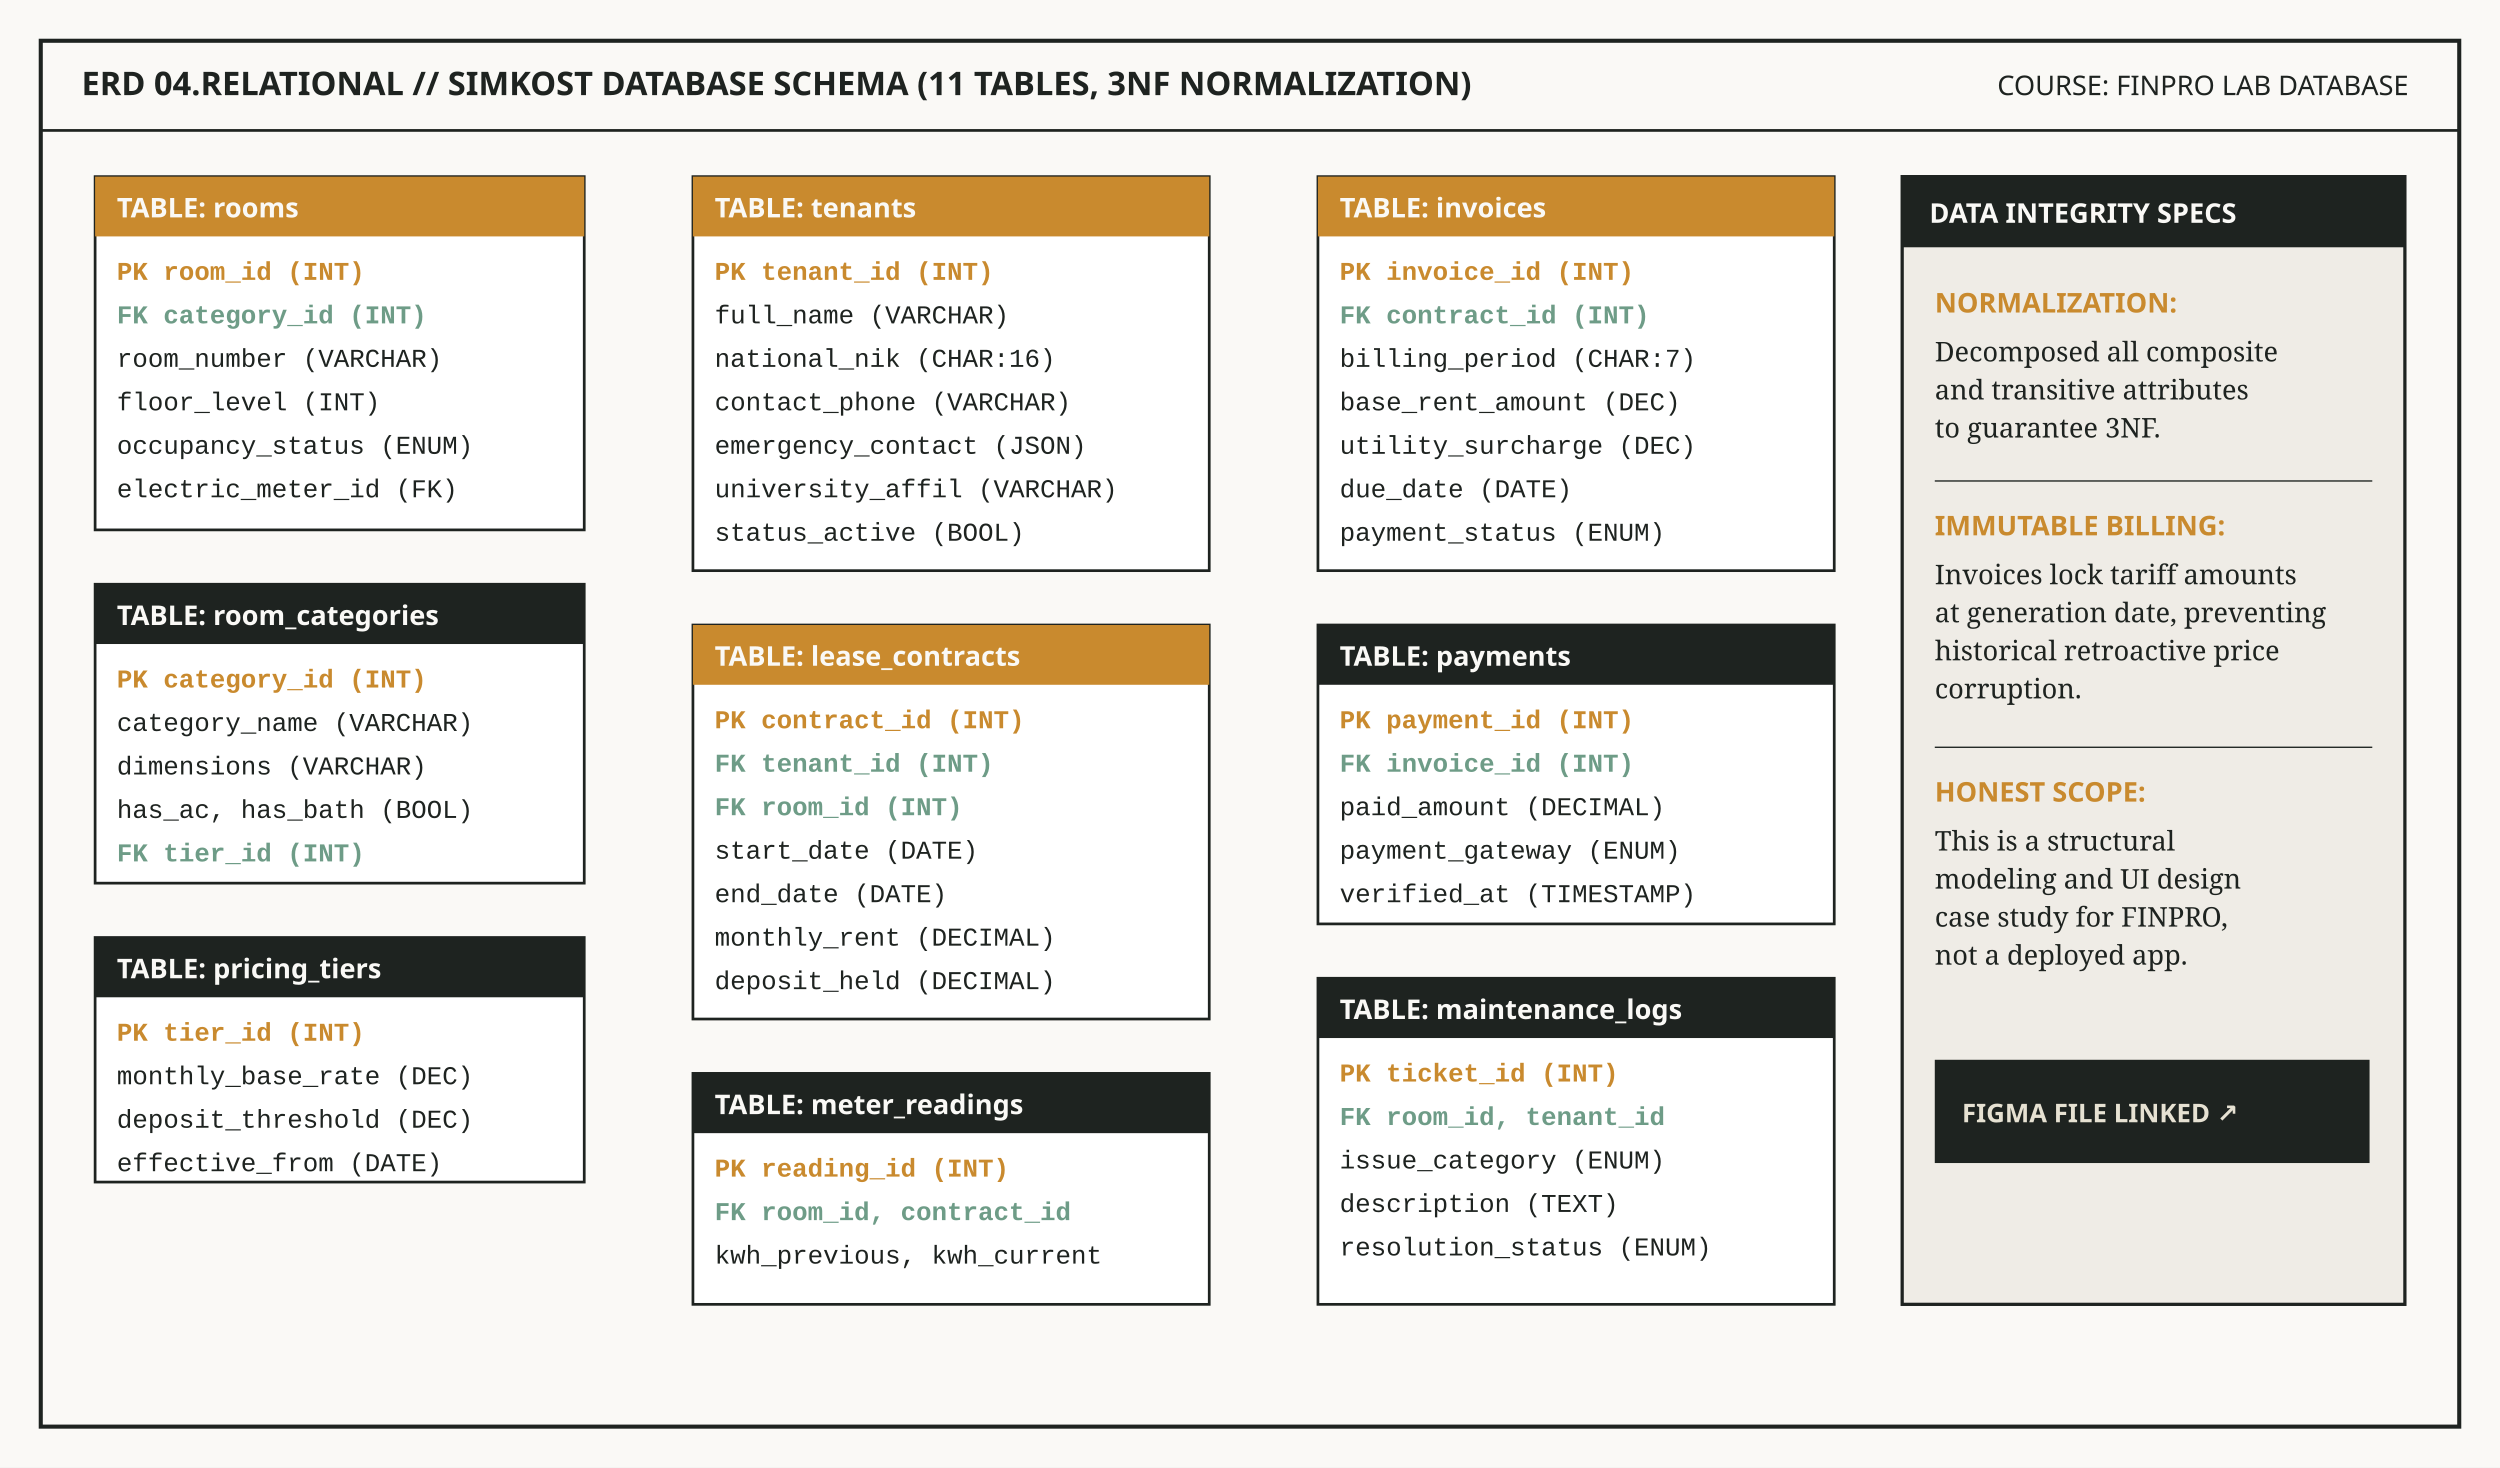
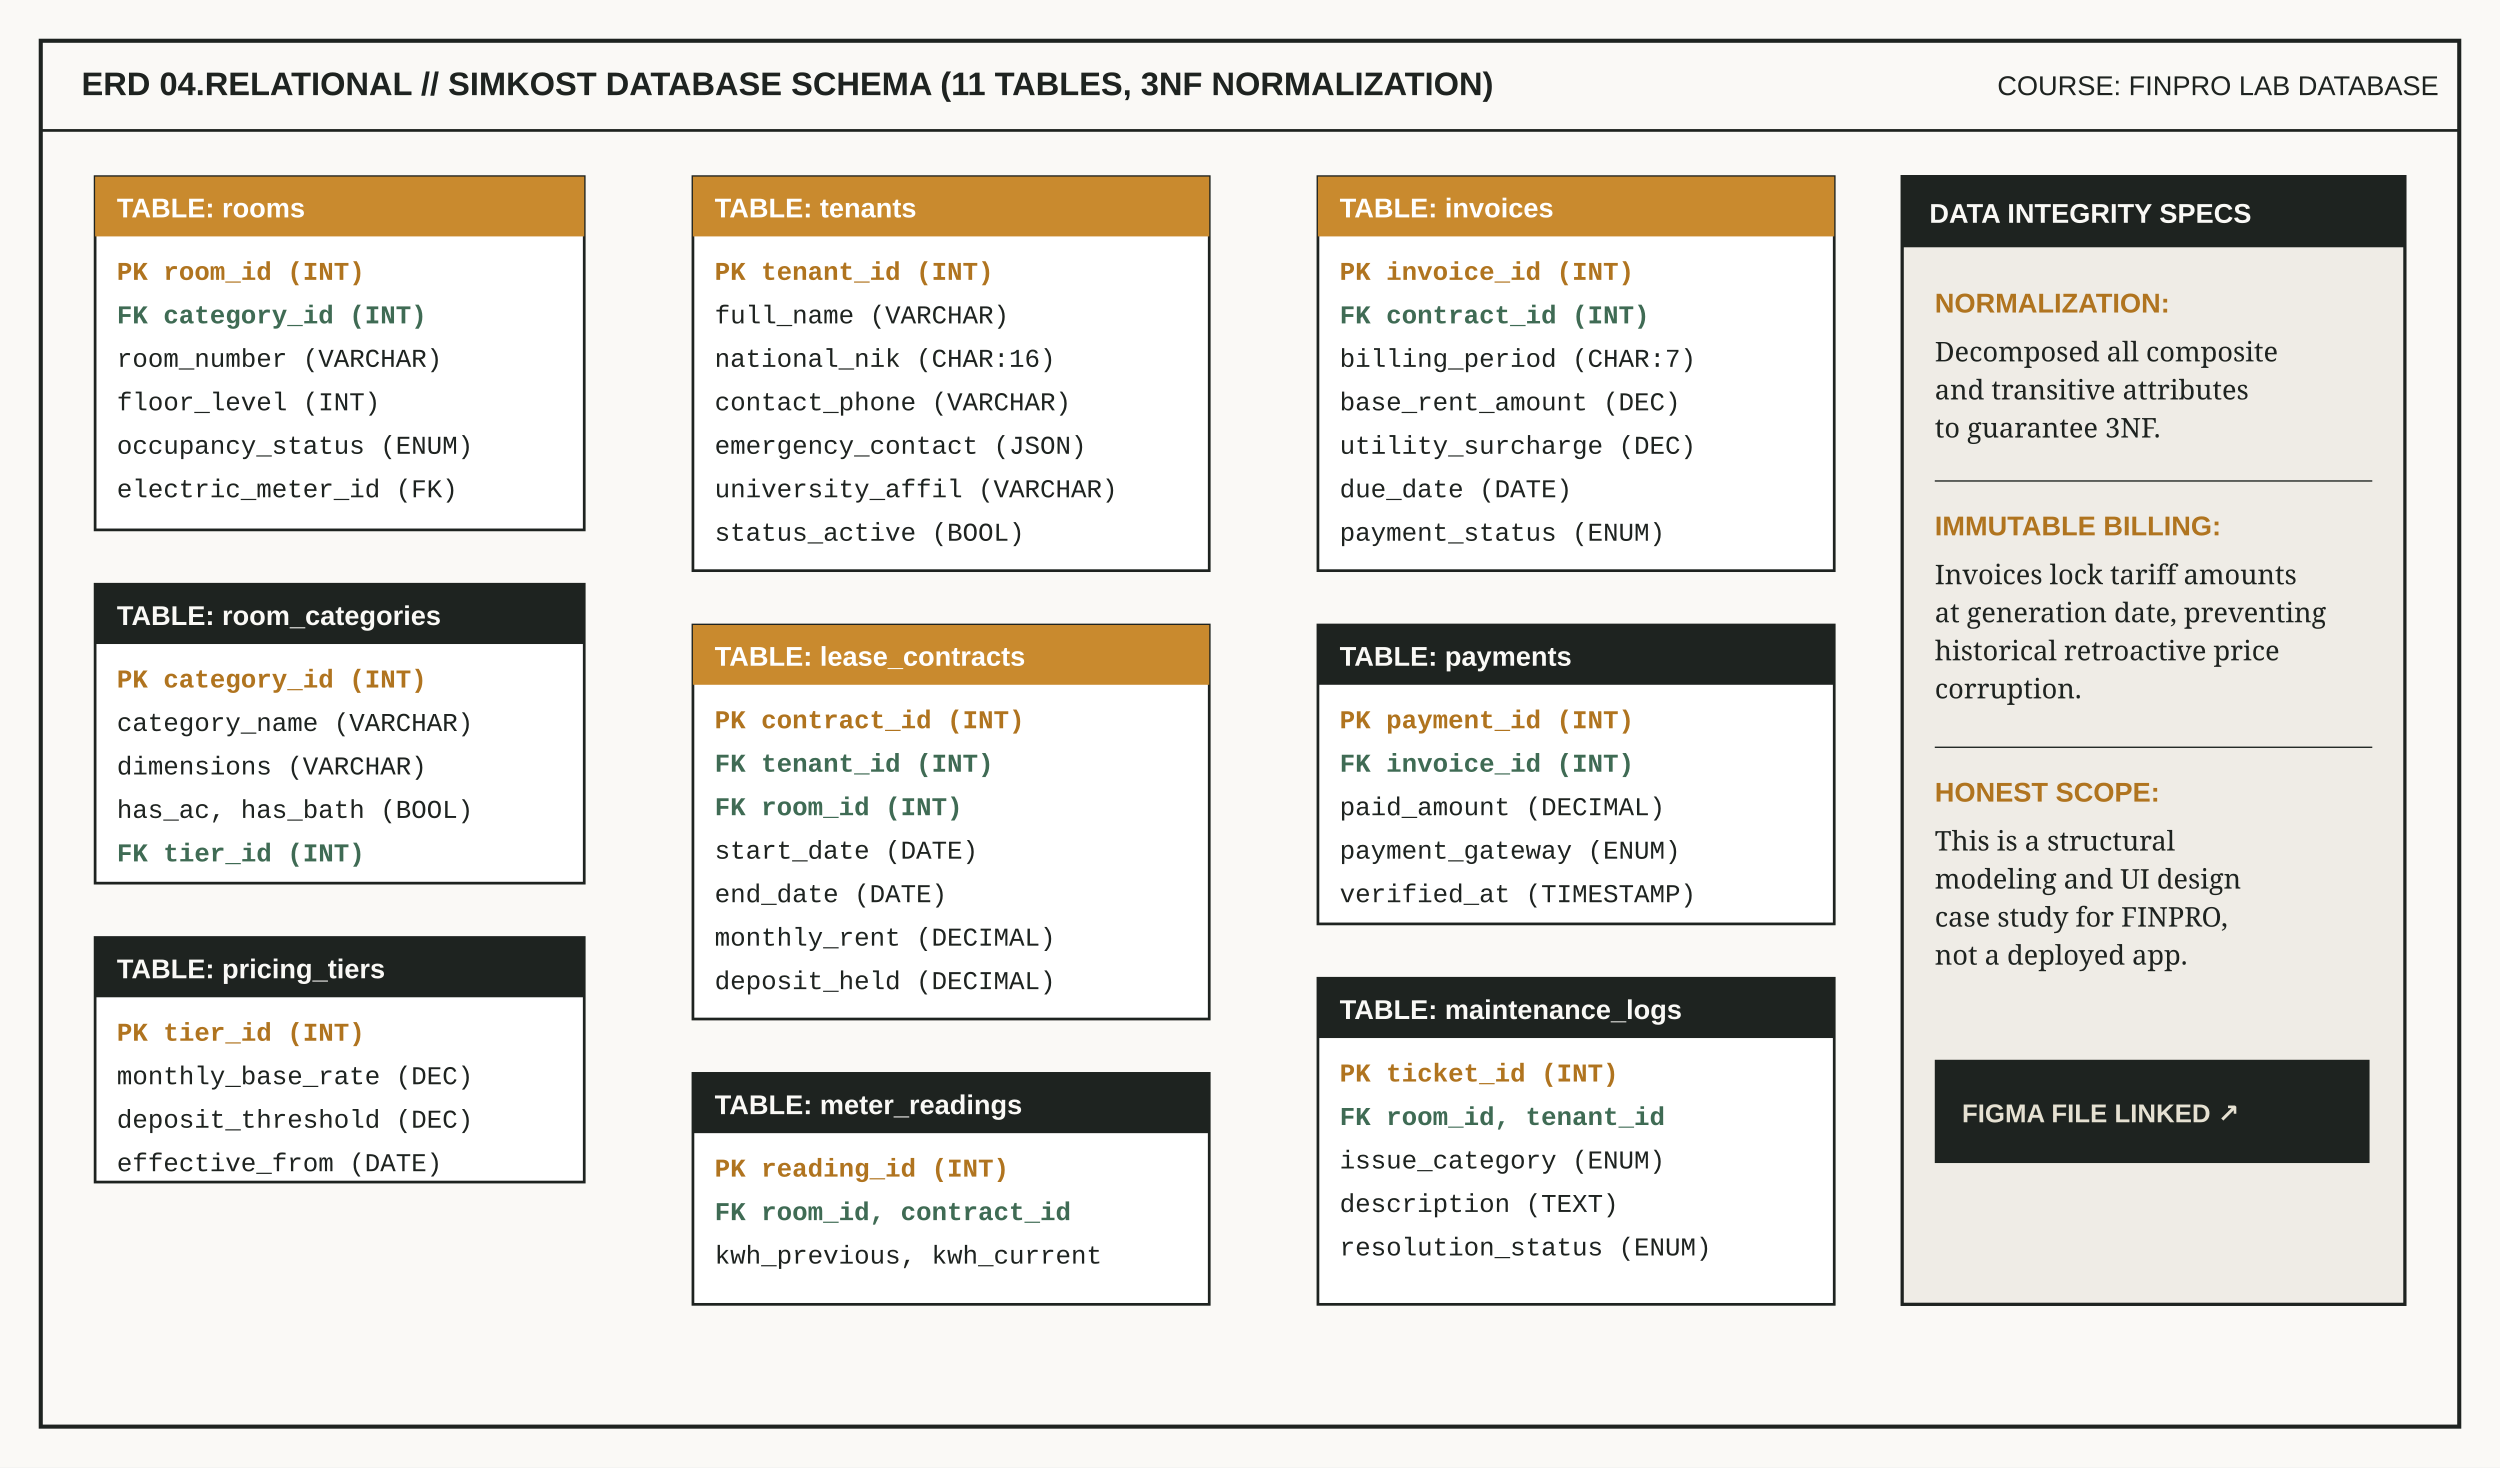
<svg xmlns="http://www.w3.org/2000/svg" viewBox="0 0 920 540" width="100%" height="100%">
-   <defs>
-     <style>
-       .bg-bench { fill: #FAF9F6; }
-       .border { stroke: #1E2320; stroke-width: 1.5; fill: none; }
-       .tbl-header { fill: #1E2320; }
-       .tbl-header-accent { fill: #C98A2E; }
-       .tbl-title { font-family: 'Archivo', sans-serif; font-size: 10px; font-weight: 700; fill: #FAF9F6; }
-       .tbl-body { fill: #FFFFFF; stroke: #1E2320; stroke-width: 1; }
-       .font-mono { font-family: 'Courier New', monospace; font-size: 9.5px; fill: #1E2320; }
-       .font-pk { font-family: 'Courier New', monospace; font-size: 9.5px; font-weight: 700; fill: #C98A2E; }
-       .font-fk { font-family: 'Courier New', monospace; font-size: 9.5px; font-weight: 700; fill: #6E9C87; }
-       .font-tech { font-family: 'Archivo', sans-serif; }
-       .font-serif { font-family: 'Lora', serif; }
-       .fk-line { stroke: #C98A2E; stroke-width: 1.2; stroke-dasharray: 3 3; fill: none; }
-     </style>
-   </defs>
-   <rect width="920" height="540" class="bg-bench" />
-   <rect x="15" y="15" width="890" height="510" class="border" />
+   <rect width="920" height="540" fill="#FAF9F6" />
+   <rect x="15" y="15" width="890" height="510" stroke="#1E2320" stroke-width="1.5" fill="none" />
  <line x1="15" y1="48" x2="905" y2="48" stroke="#1E2320" stroke-width="1" />
-   <text x="30" y="35" class="font-tech" font-size="12" font-weight="700" fill="#1E2320">ERD 04.RELATIONAL // SIMKOST DATABASE SCHEMA (11 TABLES, 3NF NORMALIZATION)</text>
-   <text x="735" y="35" class="font-tech" font-size="10" fill="#1E2320">COURSE: FINPRO LAB DATABASE</text>
+   <text x="30" y="35" font-family="Arial, sans-serif" font-size="12" font-weight="700" fill="#1E2320">ERD 04.RELATIONAL // SIMKOST DATABASE SCHEMA (11 TABLES, 3NF NORMALIZATION)</text>
+   <text x="735" y="35" font-family="Arial, sans-serif" font-size="10" fill="#1E2320">COURSE: FINPRO LAB DATABASE</text>
  <g transform="translate(35, 65)">
-     <rect width="180" height="130" class="tbl-body" />
-     <rect width="180" height="22" class="tbl-header-accent" />
-     <text x="8" y="15" class="tbl-title">TABLE: rooms</text>
-     <text x="8" y="38" class="font-pk">PK  room_id (INT)</text>
-     <text x="8" y="54" class="font-fk">FK  category_id (INT)</text>
-     <text x="8" y="70" class="font-mono">    room_number (VARCHAR)</text>
-     <text x="8" y="86" class="font-mono">    floor_level (INT)</text>
-     <text x="8" y="102" class="font-mono">    occupancy_status (ENUM)</text>
-     <text x="8" y="118" class="font-mono">    electric_meter_id (FK)</text>
+     <rect width="180" height="130" fill="#FFFFFF" stroke="#1E2320" stroke-width="1" />
+     <rect width="180" height="22" fill="#C98A2E" />
+     <text x="8" y="15" font-family="Arial, sans-serif" font-size="10" font-weight="700" fill="#FFFFFF">TABLE: rooms</text>
+     <text x="8" y="38" font-family="Consolas, 'Courier New', monospace" font-size="9.5" font-weight="700" fill="#B0741F">PK  room_id (INT)</text>
+     <text x="8" y="54" font-family="Consolas, 'Courier New', monospace" font-size="9.5" font-weight="700" fill="#3F6B54">FK  category_id (INT)</text>
+     <text x="8" y="70" font-family="Consolas, 'Courier New', monospace" font-size="9.5" fill="#1E2320">    room_number (VARCHAR)</text>
+     <text x="8" y="86" font-family="Consolas, 'Courier New', monospace" font-size="9.5" fill="#1E2320">    floor_level (INT)</text>
+     <text x="8" y="102" font-family="Consolas, 'Courier New', monospace" font-size="9.5" fill="#1E2320">    occupancy_status (ENUM)</text>
+     <text x="8" y="118" font-family="Consolas, 'Courier New', monospace" font-size="9.5" fill="#1E2320">    electric_meter_id (FK)</text>
  </g>
  <g transform="translate(35, 215)">
-     <rect width="180" height="110" class="tbl-body" />
-     <rect width="180" height="22" class="tbl-header" />
-     <text x="8" y="15" class="tbl-title">TABLE: room_categories</text>
-     <text x="8" y="38" class="font-pk">PK  category_id (INT)</text>
-     <text x="8" y="54" class="font-mono">    category_name (VARCHAR)</text>
-     <text x="8" y="70" class="font-mono">    dimensions (VARCHAR)</text>
-     <text x="8" y="86" class="font-mono">    has_ac, has_bath (BOOL)</text>
-     <text x="8" y="102" class="font-fk">FK  tier_id (INT)</text>
+     <rect width="180" height="110" fill="#FFFFFF" stroke="#1E2320" stroke-width="1" />
+     <rect width="180" height="22" fill="#1E2320" />
+     <text x="8" y="15" font-family="Arial, sans-serif" font-size="10" font-weight="700" fill="#FAF9F6">TABLE: room_categories</text>
+     <text x="8" y="38" font-family="Consolas, 'Courier New', monospace" font-size="9.5" font-weight="700" fill="#B0741F">PK  category_id (INT)</text>
+     <text x="8" y="54" font-family="Consolas, 'Courier New', monospace" font-size="9.5" fill="#1E2320">    category_name (VARCHAR)</text>
+     <text x="8" y="70" font-family="Consolas, 'Courier New', monospace" font-size="9.5" fill="#1E2320">    dimensions (VARCHAR)</text>
+     <text x="8" y="86" font-family="Consolas, 'Courier New', monospace" font-size="9.5" fill="#1E2320">    has_ac, has_bath (BOOL)</text>
+     <text x="8" y="102" font-family="Consolas, 'Courier New', monospace" font-size="9.5" font-weight="700" fill="#3F6B54">FK  tier_id (INT)</text>
  </g>
  <g transform="translate(35, 345)">
-     <rect width="180" height="90" class="tbl-body" />
-     <rect width="180" height="22" class="tbl-header" />
-     <text x="8" y="15" class="tbl-title">TABLE: pricing_tiers</text>
-     <text x="8" y="38" class="font-pk">PK  tier_id (INT)</text>
-     <text x="8" y="54" class="font-mono">    monthly_base_rate (DEC)</text>
-     <text x="8" y="70" class="font-mono">    deposit_threshold (DEC)</text>
-     <text x="8" y="86" class="font-mono">    effective_from (DATE)</text>
+     <rect width="180" height="90" fill="#FFFFFF" stroke="#1E2320" stroke-width="1" />
+     <rect width="180" height="22" fill="#1E2320" />
+     <text x="8" y="15" font-family="Arial, sans-serif" font-size="10" font-weight="700" fill="#FAF9F6">TABLE: pricing_tiers</text>
+     <text x="8" y="38" font-family="Consolas, 'Courier New', monospace" font-size="9.5" font-weight="700" fill="#B0741F">PK  tier_id (INT)</text>
+     <text x="8" y="54" font-family="Consolas, 'Courier New', monospace" font-size="9.5" fill="#1E2320">    monthly_base_rate (DEC)</text>
+     <text x="8" y="70" font-family="Consolas, 'Courier New', monospace" font-size="9.5" fill="#1E2320">    deposit_threshold (DEC)</text>
+     <text x="8" y="86" font-family="Consolas, 'Courier New', monospace" font-size="9.5" fill="#1E2320">    effective_from (DATE)</text>
  </g>
  <g transform="translate(255, 65)">
-     <rect width="190" height="145" class="tbl-body" />
-     <rect width="190" height="22" class="tbl-header-accent" />
-     <text x="8" y="15" class="tbl-title">TABLE: tenants</text>
-     <text x="8" y="38" class="font-pk">PK  tenant_id (INT)</text>
-     <text x="8" y="54" class="font-mono">    full_name (VARCHAR)</text>
-     <text x="8" y="70" class="font-mono">    national_nik (CHAR:16)</text>
-     <text x="8" y="86" class="font-mono">    contact_phone (VARCHAR)</text>
-     <text x="8" y="102" class="font-mono">    emergency_contact (JSON)</text>
-     <text x="8" y="118" class="font-mono">    university_affil (VARCHAR)</text>
-     <text x="8" y="134" class="font-mono">    status_active (BOOL)</text>
+     <rect width="190" height="145" fill="#FFFFFF" stroke="#1E2320" stroke-width="1" />
+     <rect width="190" height="22" fill="#C98A2E" />
+     <text x="8" y="15" font-family="Arial, sans-serif" font-size="10" font-weight="700" fill="#FFFFFF">TABLE: tenants</text>
+     <text x="8" y="38" font-family="Consolas, 'Courier New', monospace" font-size="9.5" font-weight="700" fill="#B0741F">PK  tenant_id (INT)</text>
+     <text x="8" y="54" font-family="Consolas, 'Courier New', monospace" font-size="9.5" fill="#1E2320">    full_name (VARCHAR)</text>
+     <text x="8" y="70" font-family="Consolas, 'Courier New', monospace" font-size="9.5" fill="#1E2320">    national_nik (CHAR:16)</text>
+     <text x="8" y="86" font-family="Consolas, 'Courier New', monospace" font-size="9.5" fill="#1E2320">    contact_phone (VARCHAR)</text>
+     <text x="8" y="102" font-family="Consolas, 'Courier New', monospace" font-size="9.5" fill="#1E2320">    emergency_contact (JSON)</text>
+     <text x="8" y="118" font-family="Consolas, 'Courier New', monospace" font-size="9.5" fill="#1E2320">    university_affil (VARCHAR)</text>
+     <text x="8" y="134" font-family="Consolas, 'Courier New', monospace" font-size="9.5" fill="#1E2320">    status_active (BOOL)</text>
  </g>
  <g transform="translate(255, 230)">
-     <rect width="190" height="145" class="tbl-body" />
-     <rect width="190" height="22" class="tbl-header-accent" />
-     <text x="8" y="15" class="tbl-title">TABLE: lease_contracts</text>
-     <text x="8" y="38" class="font-pk">PK  contract_id (INT)</text>
-     <text x="8" y="54" class="font-fk">FK  tenant_id (INT)</text>
-     <text x="8" y="70" class="font-fk">FK  room_id (INT)</text>
-     <text x="8" y="86" class="font-mono">    start_date (DATE)</text>
-     <text x="8" y="102" class="font-mono">    end_date (DATE)</text>
-     <text x="8" y="118" class="font-mono">    monthly_rent (DECIMAL)</text>
-     <text x="8" y="134" class="font-mono">    deposit_held (DECIMAL)</text>
+     <rect width="190" height="145" fill="#FFFFFF" stroke="#1E2320" stroke-width="1" />
+     <rect width="190" height="22" fill="#C98A2E" />
+     <text x="8" y="15" font-family="Arial, sans-serif" font-size="10" font-weight="700" fill="#FFFFFF">TABLE: lease_contracts</text>
+     <text x="8" y="38" font-family="Consolas, 'Courier New', monospace" font-size="9.5" font-weight="700" fill="#B0741F">PK  contract_id (INT)</text>
+     <text x="8" y="54" font-family="Consolas, 'Courier New', monospace" font-size="9.5" font-weight="700" fill="#3F6B54">FK  tenant_id (INT)</text>
+     <text x="8" y="70" font-family="Consolas, 'Courier New', monospace" font-size="9.5" font-weight="700" fill="#3F6B54">FK  room_id (INT)</text>
+     <text x="8" y="86" font-family="Consolas, 'Courier New', monospace" font-size="9.5" fill="#1E2320">    start_date (DATE)</text>
+     <text x="8" y="102" font-family="Consolas, 'Courier New', monospace" font-size="9.5" fill="#1E2320">    end_date (DATE)</text>
+     <text x="8" y="118" font-family="Consolas, 'Courier New', monospace" font-size="9.5" fill="#1E2320">    monthly_rent (DECIMAL)</text>
+     <text x="8" y="134" font-family="Consolas, 'Courier New', monospace" font-size="9.5" fill="#1E2320">    deposit_held (DECIMAL)</text>
  </g>
  <g transform="translate(255, 395)">
-     <rect width="190" height="85" class="tbl-body" />
-     <rect width="190" height="22" class="tbl-header" />
-     <text x="8" y="15" class="tbl-title">TABLE: meter_readings</text>
-     <text x="8" y="38" class="font-pk">PK  reading_id (INT)</text>
-     <text x="8" y="54" class="font-fk">FK  room_id, contract_id</text>
-     <text x="8" y="70" class="font-mono">    kwh_previous, kwh_current</text>
+     <rect width="190" height="85" fill="#FFFFFF" stroke="#1E2320" stroke-width="1" />
+     <rect width="190" height="22" fill="#1E2320" />
+     <text x="8" y="15" font-family="Arial, sans-serif" font-size="10" font-weight="700" fill="#FAF9F6">TABLE: meter_readings</text>
+     <text x="8" y="38" font-family="Consolas, 'Courier New', monospace" font-size="9.5" font-weight="700" fill="#B0741F">PK  reading_id (INT)</text>
+     <text x="8" y="54" font-family="Consolas, 'Courier New', monospace" font-size="9.5" font-weight="700" fill="#3F6B54">FK  room_id, contract_id</text>
+     <text x="8" y="70" font-family="Consolas, 'Courier New', monospace" font-size="9.5" fill="#1E2320">    kwh_previous, kwh_current</text>
  </g>
  <g transform="translate(485, 65)">
-     <rect width="190" height="145" class="tbl-body" />
-     <rect width="190" height="22" class="tbl-header-accent" />
-     <text x="8" y="15" class="tbl-title">TABLE: invoices</text>
-     <text x="8" y="38" class="font-pk">PK  invoice_id (INT)</text>
-     <text x="8" y="54" class="font-fk">FK  contract_id (INT)</text>
-     <text x="8" y="70" class="font-mono">    billing_period (CHAR:7)</text>
-     <text x="8" y="86" class="font-mono">    base_rent_amount (DEC)</text>
-     <text x="8" y="102" class="font-mono">    utility_surcharge (DEC)</text>
-     <text x="8" y="118" class="font-mono">    due_date (DATE)</text>
-     <text x="8" y="134" class="font-mono">    payment_status (ENUM)</text>
+     <rect width="190" height="145" fill="#FFFFFF" stroke="#1E2320" stroke-width="1" />
+     <rect width="190" height="22" fill="#C98A2E" />
+     <text x="8" y="15" font-family="Arial, sans-serif" font-size="10" font-weight="700" fill="#FFFFFF">TABLE: invoices</text>
+     <text x="8" y="38" font-family="Consolas, 'Courier New', monospace" font-size="9.5" font-weight="700" fill="#B0741F">PK  invoice_id (INT)</text>
+     <text x="8" y="54" font-family="Consolas, 'Courier New', monospace" font-size="9.5" font-weight="700" fill="#3F6B54">FK  contract_id (INT)</text>
+     <text x="8" y="70" font-family="Consolas, 'Courier New', monospace" font-size="9.5" fill="#1E2320">    billing_period (CHAR:7)</text>
+     <text x="8" y="86" font-family="Consolas, 'Courier New', monospace" font-size="9.5" fill="#1E2320">    base_rent_amount (DEC)</text>
+     <text x="8" y="102" font-family="Consolas, 'Courier New', monospace" font-size="9.5" fill="#1E2320">    utility_surcharge (DEC)</text>
+     <text x="8" y="118" font-family="Consolas, 'Courier New', monospace" font-size="9.5" fill="#1E2320">    due_date (DATE)</text>
+     <text x="8" y="134" font-family="Consolas, 'Courier New', monospace" font-size="9.5" fill="#1E2320">    payment_status (ENUM)</text>
  </g>
  <g transform="translate(485, 230)">
-     <rect width="190" height="110" class="tbl-body" />
-     <rect width="190" height="22" class="tbl-header" />
-     <text x="8" y="15" class="tbl-title">TABLE: payments</text>
-     <text x="8" y="38" class="font-pk">PK  payment_id (INT)</text>
-     <text x="8" y="54" class="font-fk">FK  invoice_id (INT)</text>
-     <text x="8" y="70" class="font-mono">    paid_amount (DECIMAL)</text>
-     <text x="8" y="86" class="font-mono">    payment_gateway (ENUM)</text>
-     <text x="8" y="102" class="font-mono">    verified_at (TIMESTAMP)</text>
+     <rect width="190" height="110" fill="#FFFFFF" stroke="#1E2320" stroke-width="1" />
+     <rect width="190" height="22" fill="#1E2320" />
+     <text x="8" y="15" font-family="Arial, sans-serif" font-size="10" font-weight="700" fill="#FAF9F6">TABLE: payments</text>
+     <text x="8" y="38" font-family="Consolas, 'Courier New', monospace" font-size="9.5" font-weight="700" fill="#B0741F">PK  payment_id (INT)</text>
+     <text x="8" y="54" font-family="Consolas, 'Courier New', monospace" font-size="9.5" font-weight="700" fill="#3F6B54">FK  invoice_id (INT)</text>
+     <text x="8" y="70" font-family="Consolas, 'Courier New', monospace" font-size="9.5" fill="#1E2320">    paid_amount (DECIMAL)</text>
+     <text x="8" y="86" font-family="Consolas, 'Courier New', monospace" font-size="9.5" fill="#1E2320">    payment_gateway (ENUM)</text>
+     <text x="8" y="102" font-family="Consolas, 'Courier New', monospace" font-size="9.5" fill="#1E2320">    verified_at (TIMESTAMP)</text>
  </g>
  <g transform="translate(485, 360)">
-     <rect width="190" height="120" class="tbl-body" />
-     <rect width="190" height="22" class="tbl-header" />
-     <text x="8" y="15" class="tbl-title">TABLE: maintenance_logs</text>
-     <text x="8" y="38" class="font-pk">PK  ticket_id (INT)</text>
-     <text x="8" y="54" class="font-fk">FK  room_id, tenant_id</text>
-     <text x="8" y="70" class="font-mono">    issue_category (ENUM)</text>
-     <text x="8" y="86" class="font-mono">    description (TEXT)</text>
-     <text x="8" y="102" class="font-mono">    resolution_status (ENUM)</text>
+     <rect width="190" height="120" fill="#FFFFFF" stroke="#1E2320" stroke-width="1" />
+     <rect width="190" height="22" fill="#1E2320" />
+     <text x="8" y="15" font-family="Arial, sans-serif" font-size="10" font-weight="700" fill="#FAF9F6">TABLE: maintenance_logs</text>
+     <text x="8" y="38" font-family="Consolas, 'Courier New', monospace" font-size="9.5" font-weight="700" fill="#B0741F">PK  ticket_id (INT)</text>
+     <text x="8" y="54" font-family="Consolas, 'Courier New', monospace" font-size="9.5" font-weight="700" fill="#3F6B54">FK  room_id, tenant_id</text>
+     <text x="8" y="70" font-family="Consolas, 'Courier New', monospace" font-size="9.5" fill="#1E2320">    issue_category (ENUM)</text>
+     <text x="8" y="86" font-family="Consolas, 'Courier New', monospace" font-size="9.5" fill="#1E2320">    description (TEXT)</text>
+     <text x="8" y="102" font-family="Consolas, 'Courier New', monospace" font-size="9.5" fill="#1E2320">    resolution_status (ENUM)</text>
  </g>
  <g transform="translate(700, 65)">
    <rect width="185" height="415" fill="#EFECE6" stroke="#1E2320" stroke-width="1.2" />
    <rect width="185" height="26" fill="#1E2320" />
-     <text x="10" y="17" class="tbl-title">DATA INTEGRITY SPECS</text>
-     <text x="12" y="50" class="font-tech" font-size="10" font-weight="700" fill="#C98A2E">NORMALIZATION:</text>
-     <text x="12" y="68" class="font-serif" font-size="10" fill="#1E2320">Decomposed all composite</text>
-     <text x="12" y="82" class="font-serif" font-size="10" fill="#1E2320">and transitive attributes</text>
-     <text x="12" y="96" class="font-serif" font-size="10" fill="#1E2320">to guarantee 3NF.</text>
+     <text x="10" y="17" font-family="Arial, sans-serif" font-size="10" font-weight="700" fill="#FAF9F6">DATA INTEGRITY SPECS</text>
+     <text x="12" y="50" font-family="Arial, sans-serif" font-size="10" font-weight="700" fill="#B0741F">NORMALIZATION:</text>
+     <text x="12" y="68" font-family="Georgia, serif" font-size="10" fill="#1E2320">Decomposed all composite</text>
+     <text x="12" y="82" font-family="Georgia, serif" font-size="10" fill="#1E2320">and transitive attributes</text>
+     <text x="12" y="96" font-family="Georgia, serif" font-size="10" fill="#1E2320">to guarantee 3NF.</text>
    <line x1="12" y1="112" x2="173" y2="112" stroke="#1E2320" stroke-width="0.5" />
-     <text x="12" y="132" class="font-tech" font-size="10" font-weight="700" fill="#C98A2E">IMMUTABLE BILLING:</text>
-     <text x="12" y="150" class="font-serif" font-size="10" fill="#1E2320">Invoices lock tariff amounts</text>
-     <text x="12" y="164" class="font-serif" font-size="10" fill="#1E2320">at generation date, preventing</text>
-     <text x="12" y="178" class="font-serif" font-size="10" fill="#1E2320">historical retroactive price</text>
-     <text x="12" y="192" class="font-serif" font-size="10" fill="#1E2320">corruption.</text>
+     <text x="12" y="132" font-family="Arial, sans-serif" font-size="10" font-weight="700" fill="#B0741F">IMMUTABLE BILLING:</text>
+     <text x="12" y="150" font-family="Georgia, serif" font-size="10" fill="#1E2320">Invoices lock tariff amounts</text>
+     <text x="12" y="164" font-family="Georgia, serif" font-size="10" fill="#1E2320">at generation date, preventing</text>
+     <text x="12" y="178" font-family="Georgia, serif" font-size="10" fill="#1E2320">historical retroactive price</text>
+     <text x="12" y="192" font-family="Georgia, serif" font-size="10" fill="#1E2320">corruption.</text>
    <line x1="12" y1="210" x2="173" y2="210" stroke="#1E2320" stroke-width="0.5" />
-     <text x="12" y="230" class="font-tech" font-size="10" font-weight="700" fill="#C98A2E">HONEST SCOPE:</text>
-     <text x="12" y="248" class="font-serif" font-size="10" fill="#1E2320">This is a structural</text>
-     <text x="12" y="262" class="font-serif" font-size="10" fill="#1E2320">modeling and UI design</text>
-     <text x="12" y="276" class="font-serif" font-size="10" fill="#1E2320">case study for FINPRO,</text>
-     <text x="12" y="290" class="font-serif" font-size="10" fill="#1E2320">not a deployed app.</text>
+     <text x="12" y="230" font-family="Arial, sans-serif" font-size="10" font-weight="700" fill="#B0741F">HONEST SCOPE:</text>
+     <text x="12" y="248" font-family="Georgia, serif" font-size="10" fill="#1E2320">This is a structural</text>
+     <text x="12" y="262" font-family="Georgia, serif" font-size="10" fill="#1E2320">modeling and UI design</text>
+     <text x="12" y="276" font-family="Georgia, serif" font-size="10" fill="#1E2320">case study for FINPRO,</text>
+     <text x="12" y="290" font-family="Georgia, serif" font-size="10" fill="#1E2320">not a deployed app.</text>
    <rect x="12" y="325" width="160" height="38" fill="#1E2320" />
-     <text x="22" y="348" class="font-tech" font-size="9.5" font-weight="700" fill="#E6E1D2">FIGMA FILE LINKED ↗</text>
+     <text x="22" y="348" font-family="Arial, sans-serif" font-size="9.5" font-weight="700" fill="#E6E1D2">FIGMA FILE LINKED ↗</text>
  </g>
</svg>
